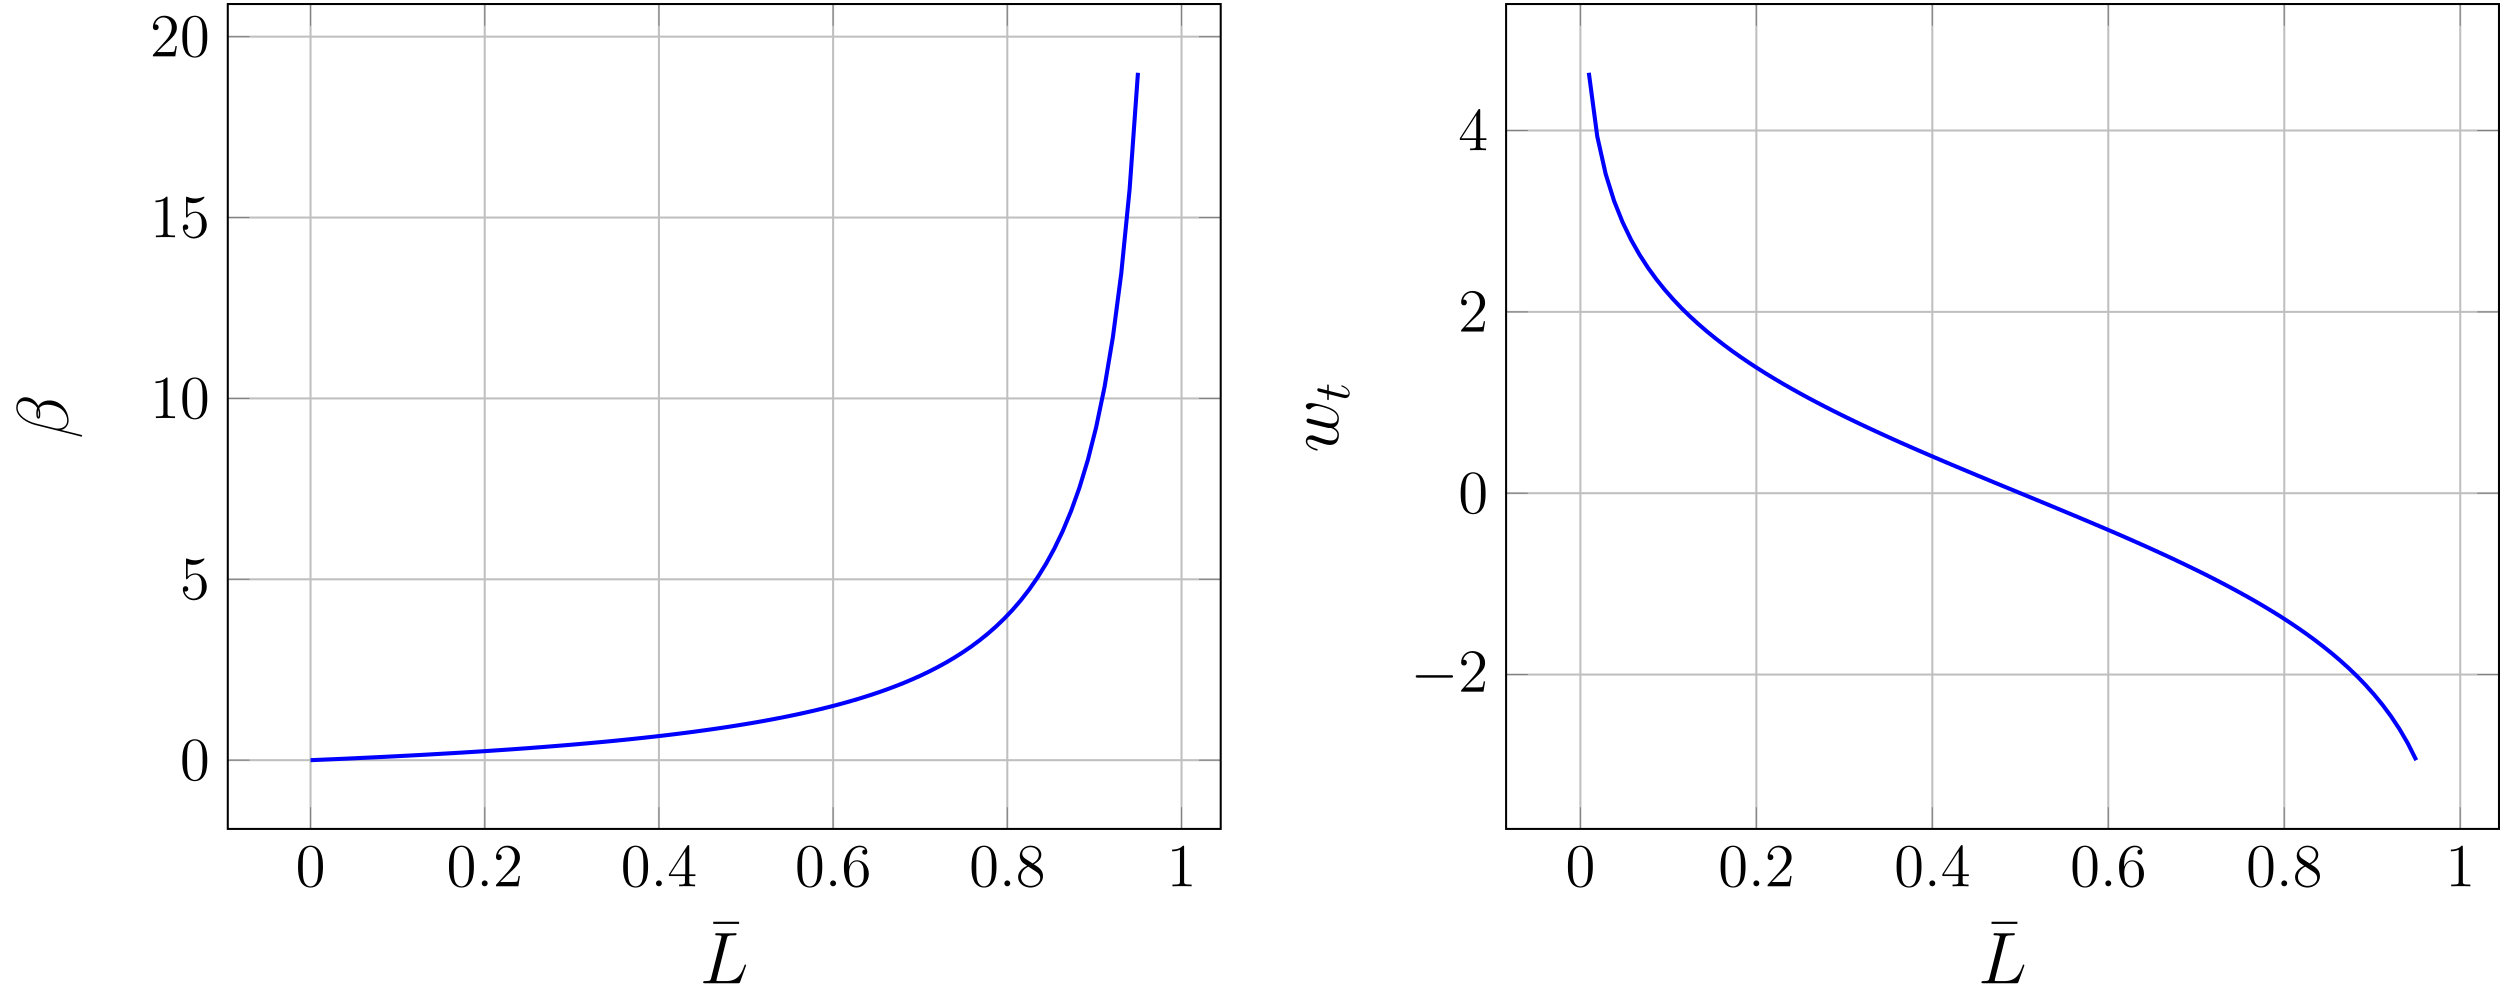
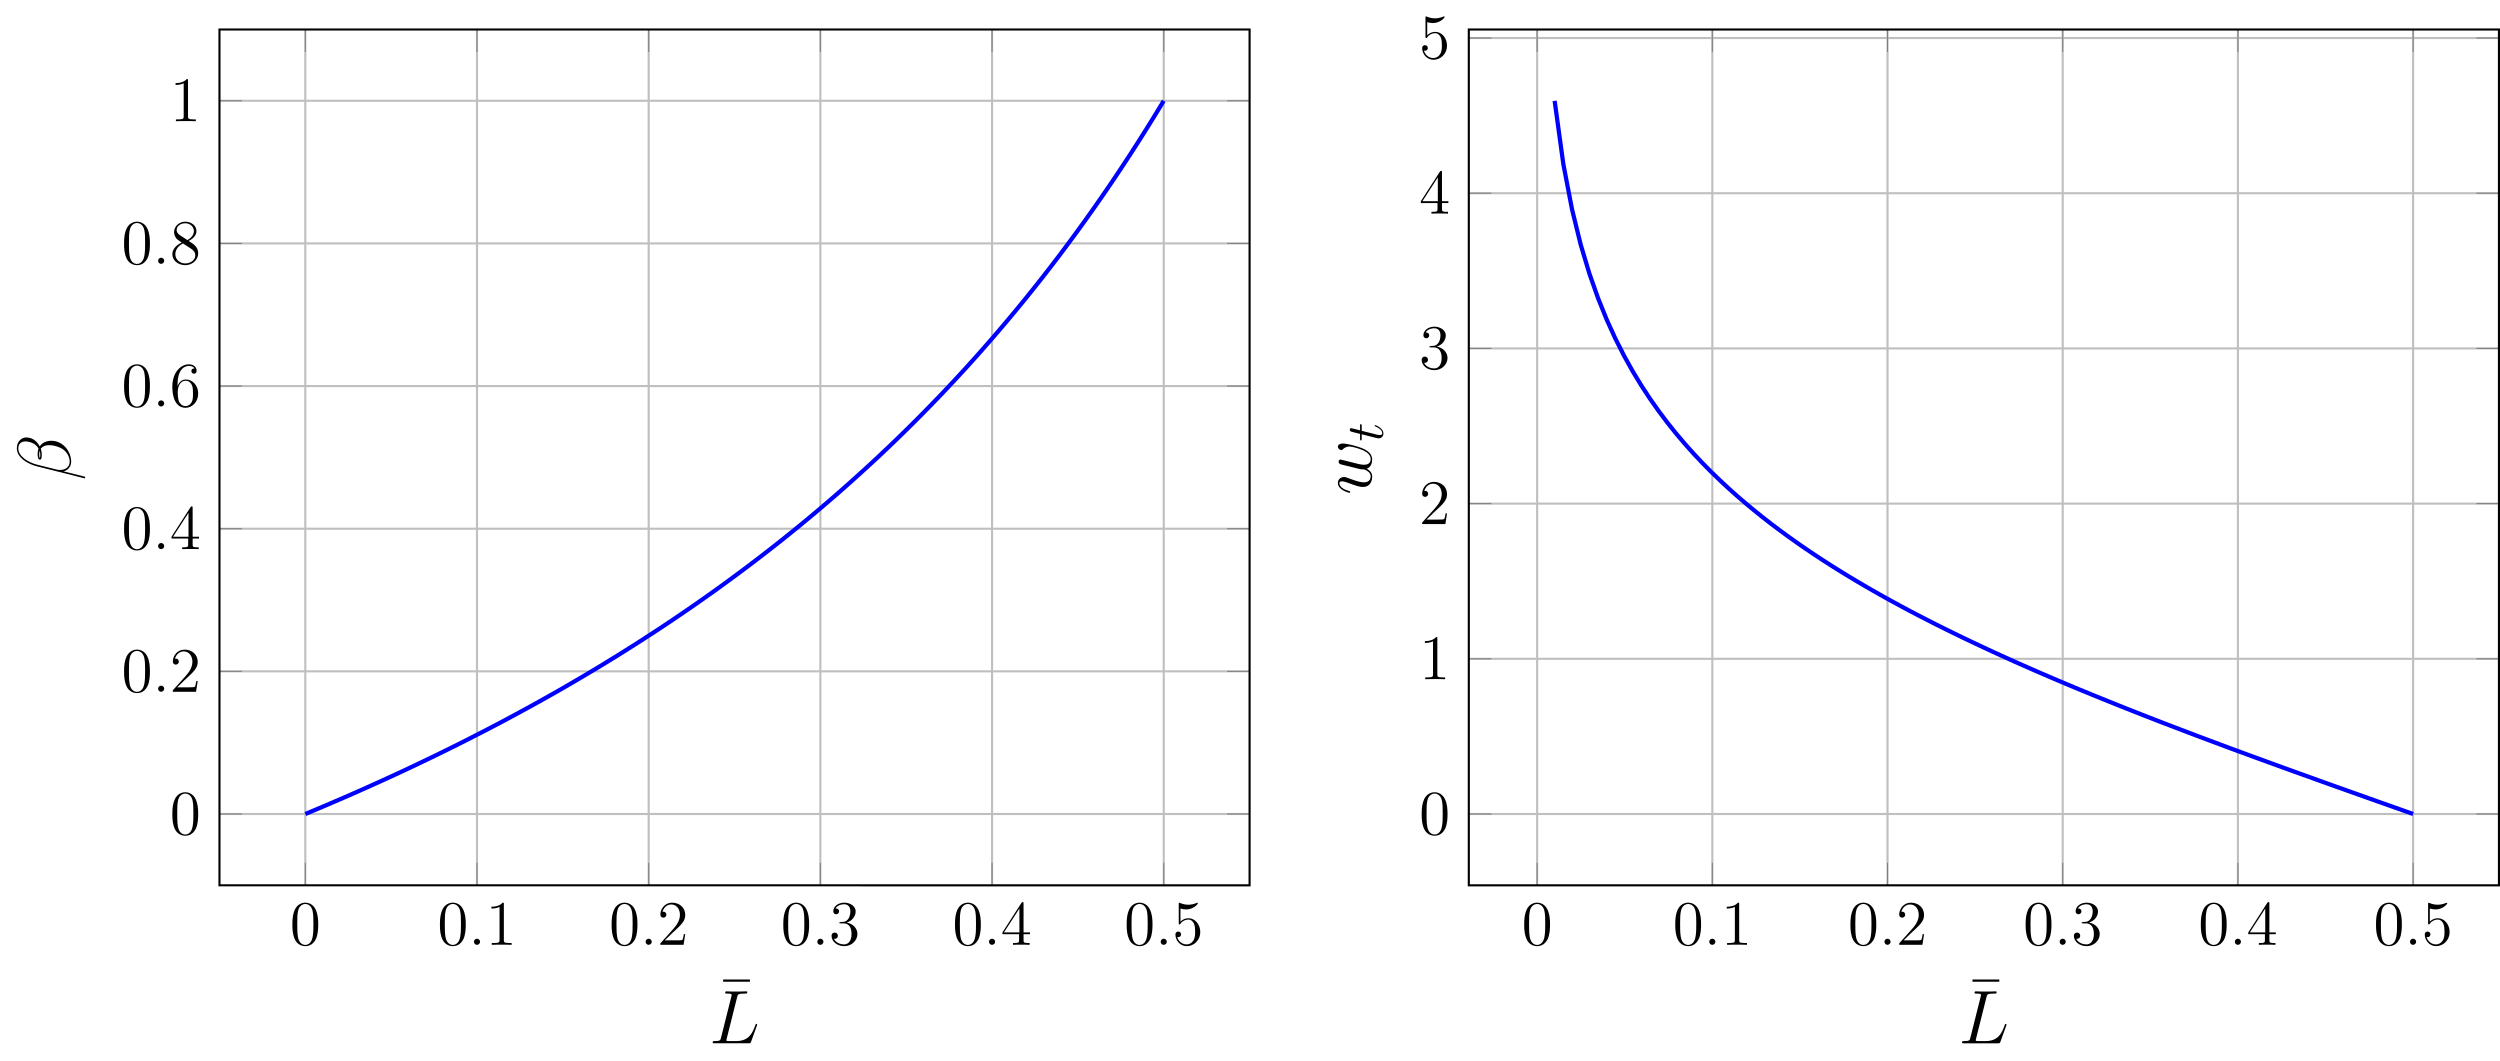
- <svg xmlns="http://www.w3.org/2000/svg" xmlns:xlink="http://www.w3.org/1999/xlink" version="1.2" viewBox="0 0 489.14 195.698" height="260.931" width="652.187">
+ <svg xmlns="http://www.w3.org/2000/svg" xmlns:xlink="http://www.w3.org/1999/xlink" version="1.2" viewBox="0 0 471.477 200.077" height="266.769" width="628.636">
  <defs>
    <symbol id="a" overflow="visible">
      <path d="M5.36-3.828c0-.985-.063-1.953-.5-2.86-.485-1-1.344-1.265-1.938-1.265-.688 0-1.531.344-1.985 1.344-.328.75-.453 1.5-.453 2.78 0 1.157.094 2.032.516 2.892A2.132 2.132 0 002.922.25c1.031 0 1.625-.625 1.984-1.313.422-.89.453-2.062.453-2.765zM2.921.016c-.39 0-1.172-.22-1.39-1.516-.126-.719-.126-1.625-.126-2.469 0-.984 0-1.86.188-2.562.203-.813.812-1.172 1.328-1.172.453 0 1.14.266 1.375 1.297.156.687.156 1.625.156 2.437 0 .797 0 1.703-.14 2.438C4.093-.22 3.328.016 2.921.016zm0 0" />
    </symbol>
    <symbol id="c" overflow="visible">
+       <path d="M3.438-7.656c0-.282 0-.297-.235-.297-.281.328-.89.766-2.11.766v.343c.266 0 .86 0 1.532-.297v6.22c0 .437-.047.577-1.094.577h-.375V0c.328-.031 1.485-.031 1.875-.031.406 0 1.547 0 1.875.031v-.344h-.375c-1.047 0-1.093-.14-1.093-.578zm0 0" />
+     </symbol>
+     <symbol id="d" overflow="visible">
      <path d="M5.266-2.016H5c-.047.204-.14.875-.25 1.063-.094.11-.766.11-1.125.11H1.406c.328-.282 1.063-1.048 1.36-1.329 1.828-1.672 2.5-2.297 2.5-3.484 0-1.375-1.094-2.297-2.485-2.297-1.375 0-2.203 1.187-2.203 2.219 0 .609.531.609.563.609.265 0 .562-.188.562-.563 0-.343-.219-.562-.562-.562-.094 0-.125 0-.157.016.22-.813.875-1.375 1.641-1.375 1.016 0 1.64.859 1.64 1.953 0 1.015-.577 1.906-1.265 2.672L.578-.281V0h4.375zm0 0" />
    </symbol>
-     <symbol id="d" overflow="visible">
+     <symbol id="e" overflow="visible">
+       <path d="M2.203-4.297c-.203.016-.25.031-.25.14 0 .11.063.11.266.11h.547c1.03 0 1.484.844 1.484 1.984 0 1.579-.813 1.985-1.406 1.985-.578 0-1.547-.266-1.906-1.063.39.063.734-.156.734-.578a.571.571 0 00-.578-.593c-.297 0-.61.171-.61.624C.484-.625 1.547.25 2.875.25c1.422 0 2.484-1.094 2.484-2.297C5.36-3.14 4.47-4 3.33-4.203 4.358-4.5 5.03-5.375 5.03-6.313c0-.937-.984-1.64-2.14-1.64-1.188 0-2.079.734-2.079 1.61 0 .468.375.577.547.577.25 0 .547-.187.547-.546 0-.375-.297-.547-.562-.547-.063 0-.094 0-.125.015.453-.812 1.578-.812 1.64-.812.391 0 1.172.172 1.172 1.343 0 .235-.031.891-.39 1.407-.36.531-.766.562-1.079.578zm0 0" />
+     </symbol>
+     <symbol id="f" overflow="visible">
      <path d="M4.313-7.781c0-.235 0-.282-.172-.282-.094 0-.125 0-.22.141L.329-2.344V-2h3.14v1.094c0 .437-.03.562-.905.562h-.235V0c.281-.031 1.219-.031 1.563-.031.328 0 1.28 0 1.562.031v-.344H5.22c-.875 0-.907-.125-.907-.562V-2h1.204v-.344H4.312zm-.782.937v4.5H.625zm0 0" />
    </symbol>
-     <symbol id="e" overflow="visible">
+     <symbol id="g" overflow="visible">
+       <path d="M1.531-6.844a3.88 3.88 0 001.063.172c1.344 0 2.219-.984 2.219-1.156 0-.047-.032-.11-.11-.11-.016 0-.047 0-.156.047A3.987 3.987 0 013-7.562c-.781 0-1.344-.25-1.578-.344-.078-.032-.11-.032-.125-.032-.094 0-.094.079-.094.266v3.547c0 .219 0 .281.14.281.063 0 .079 0 .204-.156.328-.484.89-.766 1.484-.766.64 0 .953.579 1.047.782.203.468.219 1.062.219 1.515 0 .453 0 1.125-.344 1.672-.265.422-.719.719-1.25.719A1.838 1.838 0 01.922-1.484a.396.396 0 00.187.03c.204 0 .532-.109.532-.515 0-.343-.235-.531-.532-.531-.218 0-.53.11-.53.578C.578-.906 1.405.25 2.718.25c1.36 0 2.547-1.14 2.547-2.656 0-1.422-.97-2.61-2.22-2.61a2.08 2.08 0 00-1.515.641zm0 0" />
+     </symbol>
+     <symbol id="h" overflow="visible">
      <path d="M1.469-4.156c0-3.032 1.468-3.5 2.11-3.5.437 0 .874.125 1.093.484-.14 0-.594 0-.594.484 0 .266.172.5.484.5.297 0 .5-.187.5-.53 0-.626-.453-1.235-1.484-1.235-1.515 0-3.094 1.547-3.094 4.172C.484-.484 1.922.25 2.938.25 4.25.25 5.358-.89 5.358-2.438c0-1.593-1.109-2.656-2.312-2.656-1.063 0-1.453.922-1.578 1.25zM2.937-.078c-.75 0-1.109-.656-1.218-.906-.11-.313-.219-.907-.219-1.735 0-.953.422-2.14 1.5-2.14.656 0 1 .453 1.188.859.187.438.187 1.031.187 1.547 0 .61 0 1.156-.234 1.61-.297.562-.72.765-1.204.765zm0 0" />
    </symbol>
-     <symbol id="f" overflow="visible">
+     <symbol id="i" overflow="visible">
      <path d="M3.563-4.313c.593-.328 1.468-.875 1.468-1.875 0-1.046-1-1.765-2.11-1.765-1.171 0-2.108.875-2.108 1.969 0 .406.125.812.453 1.218.14.157.14.157.984.75C1.094-3.484.484-2.672.484-1.812.484-.532 1.704.25 2.922.25c1.328 0 2.437-.984 2.437-2.234 0-1.22-.859-1.75-1.796-2.329zM1.937-5.39c-.156-.109-.64-.421-.64-1 0-.78.812-1.265 1.625-1.265.86 0 1.625.61 1.625 1.468 0 .735-.531 1.329-1.219 1.704zM2.5-3.844l1.438.938c.312.203.874.578.874 1.297 0 .921-.921 1.53-1.89 1.53-1.016 0-1.875-.734-1.875-1.734 0-.921.672-1.671 1.453-2.03zm0 0" />
-     </symbol>
-     <symbol id="g" overflow="visible">
-       <path d="M3.438-7.656c0-.282 0-.297-.235-.297-.281.328-.89.766-2.11.766v.343c.266 0 .86 0 1.532-.297v6.22c0 .437-.047.577-1.094.577h-.375V0c.328-.031 1.485-.031 1.875-.031.406 0 1.547 0 1.875.031v-.344h-.375c-1.047 0-1.093-.14-1.093-.578zm0 0" />
-     </symbol>
-     <symbol id="h" overflow="visible">
-       <path d="M1.531-6.844a3.88 3.88 0 001.063.172c1.344 0 2.219-.984 2.219-1.156 0-.047-.032-.11-.11-.11-.016 0-.047 0-.156.047A3.987 3.987 0 013-7.562c-.781 0-1.344-.25-1.578-.344-.078-.032-.11-.032-.125-.032-.094 0-.094.079-.094.266v3.547c0 .219 0 .281.14.281.063 0 .079 0 .204-.156.328-.484.89-.766 1.484-.766.64 0 .953.579 1.047.782.203.468.219 1.062.219 1.515 0 .453 0 1.125-.344 1.672-.265.422-.719.719-1.25.719A1.838 1.838 0 01.922-1.484a.396.396 0 00.187.03c.204 0 .532-.109.532-.515 0-.343-.235-.531-.532-.531-.218 0-.53.11-.53.578C.578-.906 1.405.25 2.718.25c1.36 0 2.547-1.14 2.547-2.656 0-1.422-.97-2.61-2.22-2.61a2.08 2.08 0 00-1.515.641zm0 0" />
    </symbol>
    <symbol id="b" overflow="visible">
      <path d="M2.203-.578a.586.586 0 00-.578-.578.576.576 0 00-.578.578c0 .344.281.578.562.578a.59.59 0 00.594-.578zm0 0" />
    </symbol>
-     <symbol id="i" overflow="visible">
+     <symbol id="j" overflow="visible">
      <path d="M6.031-7.984v-.422H.97v.422zm0 0" />
    </symbol>
-     <symbol id="j" overflow="visible">
+     <symbol id="k" overflow="visible">
      <path d="M5.266-8.688c.125-.546.171-.687 1.437-.687.375 0 .484 0 .484-.281 0-.14-.156-.14-.218-.14-.282 0-.61.03-.907.03H4.141c-.266 0-.579-.03-.86-.03-.11 0-.265 0-.265.265 0 .156.125.156.343.156.875 0 .875.11.875.266 0 .03 0 .109-.062.328L2.234-1.062c-.125.5-.156.64-1.156.64-.281 0-.422 0-.422.266C.656 0 .75 0 1.031 0h6.422c.328 0 .328-.016.438-.266L9-3.328c.016-.078.047-.156.047-.203a.14.14 0 00-.14-.14c-.016 0-.079 0-.11.062-.031.015-.031.03-.14.312-.47 1.266-1.11 2.875-3.532 2.875H3.75c-.203 0-.234 0-.328-.016-.156 0-.172-.03-.172-.156 0-.094.031-.187.063-.312zm0 0" />
    </symbol>
-     <symbol id="k" overflow="visible">
+     <symbol id="l" overflow="visible">
      <path d="M-8.344-8.125c-.86 0-1.765.734-1.765 2.047 0 1.844 2.265 3.016 3.75 3.39l9 2.266c.109.031.14-.047.14-.125 0-.094-.015-.172-.078-.187l-4.015-1C-.516-1.875.14-2.672.14-3.516.14-5.562-1.47-7.5-3.594-7.5c-.547 0-1.094.125-1.562.422-.266.172-.469.39-.64.625-.548-1.031-1.423-1.672-2.548-1.672zm2.531 2.5c.094.234.125.469.125.734 0 .204 0 .391-.078.641-.093-.14-.125-.36-.125-.656 0-.25.032-.516.079-.719zm-2.671-1.75c.796 0 1.937.39 2.468 1.328-.093.266-.171.64-.171.953 0 .297-.016 1.157.437 1.157.39 0 .344-.782.344-1.032 0-.36-.094-.703-.188-1.047.375-.453.86-.656 1.578-.656.829 0 1.5.234 2.125.5 1.063.484 1.75 1.594 1.75 2.594C-.14-2.531-.969-2-1.953-2c-.125 0-.313 0-.531-.047l-3.766-.937c-1.89-.47-3.578-1.672-3.578-3.063 0-1.031.719-1.328 1.344-1.328zm0 0" />
    </symbol>
    <symbol id="p" overflow="visible">
      <path d="M-.875-4.938C-.015-5.25.141-6.14.141-6.688c0-1.093-.938-1.734-1.938-2.14-.828-.328-2.719-.86-3.562-.86-.875 0-.97.454-.97.579 0 .343.345.656.641.656a.399.399 0 00.329-.172c.125-.125.515-.5 1.25-.5.5 0 1.843.406 2.515.703.875.406 1.453.938 1.453 1.688 0 .796-.609 1.046-1.265 1.046-.422 0-.922-.125-1.157-.171l-2.421-.61c-.282-.078-.782-.203-.844-.203-.203 0-.36.172-.36.39 0 .423.36.516.704.595.562.156 2.984.75 3.296.812.25.063.407.063.72.063.343 0 .89.453.921.468.156.157.406.39.406.828 0 1.141-1.078 1.141-1.328 1.141-.453 0-1.078-.11-2.797-.75-.437-.172-.625-.25-.906-.25-.61 0-1.156.438-1.156 1.14C-6.328-.921-4.25-.39-4.125-.39-4.078-.39-4-.437-4-.547c0-.125-.063-.14-.266-.203-1.25-.36-1.765-.906-1.765-1.438 0-.156 0-.374.468-.374.063 0 .375 0 1 .234 1.797.672 2.375.828 2.922.828C-.125-1.5.141-2.734.141-3.469c0-.25 0-.89-1.016-1.469zm0 0" />
    </symbol>
-     <symbol id="o" overflow="visible">
-       <path d="M7.875-2.75c.203 0 .422 0 .422-.234 0-.25-.219-.25-.422-.25H1.406c-.203 0-.422 0-.422.25 0 .234.22.234.422.234zm0 0" />
-     </symbol>
    <symbol id="q" overflow="visible">
      <path d="M-3.984-2.047v-.937c0-.204 0-.313-.204-.313-.109 0-.109.11-.109.281v.875c-1.422-.359-1.61-.406-1.672-.406-.172 0-.265.125-.265.297 0 .031 0 .313.359.39l1.578.391v.938c0 .203 0 .297.188.297.125 0 .125-.078.125-.282v-.875c2.828.72 3 .766 3.171.766.547 0 .922-.375.922-.922 0-1.016-1.453-1.578-1.53-1.578-.11 0-.11.078-.11.11 0 .093.031.109.14.156 1.047.421 1.282.953 1.282 1.296 0 .204-.125.313-.454.313-.25 0-.312-.031-.484-.063zm0 0" />
    </symbol>
-     <clipPath id="l">
-       <path d="M294 25h195.14v108H294zm0 0" />
-     </clipPath>
    <clipPath id="m">
-       <path d="M294 25h195.14v108H294zm0 0" />
+       <path d="M276 6h195.477v148H276zm0 0" />
    </clipPath>
    <clipPath id="n">
-       <path d="M294 0h195.14v163H294zm0 0" />
+       <path d="M276 7h195.477v147H276zm0 0" />
+     </clipPath>
+     <clipPath id="o">
+       <path d="M276 5h195.477v163H276zm0 0" />
    </clipPath>
  </defs>
-   <path d="M60.758 162.184V.789M94.84 162.184V.789m34.082 161.395V.789m34.082 161.395V.789m34.082 161.395V.789m34.086 161.395V.789M44.566 148.734H238.84m-194.274-35.39H238.84M44.566 77.954H238.84M44.566 42.562H238.84M44.566 7.172H238.84" fill="none" stroke="#bfbfbf" stroke-width=".399" stroke-miterlimit="10" />
-   <path d="M60.758 162.184v-4.25m34.082 4.25v-4.25m34.082 4.25v-4.25m34.082 4.25v-4.25m34.082 4.25v-4.25m34.086 4.25v-4.25M60.758.789v4.25M94.84.79v4.25M128.922.79v4.25M163.004.79v4.25M197.086.79v4.25M231.172.79v4.25M44.566 148.734h4.25m-4.25-35.39h4.25m-4.25-35.39h4.25m-4.25-35.391h4.25m-4.25-35.391h4.25M238.84 148.734h-4.25m4.25-35.39h-4.25m4.25-35.39h-4.25m4.25-35.391h-4.25m4.25-35.391h-4.25" fill="none" stroke="#7f7f7f" stroke-width=".199" stroke-miterlimit="10" />
-   <path d="M44.566 162.184V.789H238.84v161.395zm0 0" fill="none" stroke="#000" stroke-width=".399" stroke-miterlimit="10" />
-   <use height="100%" width="100%" y="173.409" x="57.83" xlink:href="#a" />
-   <use height="100%" width="100%" y="173.409" x="87.36" xlink:href="#a" />
-   <use height="100%" width="100%" y="173.409" x="93.213" xlink:href="#b" />
-   <use height="100%" width="100%" y="173.409" x="96.464" xlink:href="#c" />
-   <use height="100%" width="100%" y="173.409" x="121.442" xlink:href="#a" />
-   <use height="100%" width="100%" y="173.409" x="127.295" xlink:href="#b" />
-   <use height="100%" width="100%" y="173.409" x="130.547" xlink:href="#d" />
-   <use height="100%" width="100%" y="173.409" x="155.524" xlink:href="#a" />
-   <use height="100%" width="100%" y="173.409" x="161.377" xlink:href="#b" />
-   <use height="100%" width="100%" y="173.409" x="164.629" xlink:href="#e" />
-   <use height="100%" width="100%" y="173.409" x="189.607" xlink:href="#a" />
-   <use height="100%" width="100%" y="173.409" x="195.46" xlink:href="#b" />
-   <use height="100%" width="100%" y="173.409" x="198.711" xlink:href="#f" />
-   <use height="100%" width="100%" y="173.409" x="228.241" xlink:href="#g" />
-   <use height="100%" width="100%" y="152.586" x="35.193" xlink:href="#a" />
-   <use height="100%" width="100%" y="117.196" x="35.193" xlink:href="#h" />
-   <use height="100%" width="100%" y="81.805" x="29.34" xlink:href="#g" />
-   <use height="100%" width="100%" y="81.805" x="35.193" xlink:href="#a" />
-   <use height="100%" width="100%" y="46.415" x="29.34" xlink:href="#g" />
-   <use height="100%" width="100%" y="46.415" x="35.193" xlink:href="#h" />
-   <use height="100%" width="100%" y="11.024" x="29.34" xlink:href="#c" />
-   <use height="100%" width="100%" y="11.024" x="35.193" xlink:href="#a" />
-   <path d="M60.758 148.734l1.633-.07 1.636-.07 1.633-.07 1.637-.07 1.637-.075 1.632-.078 3.274-.156 1.633-.079 1.636-.082 1.637-.086 1.633-.085 1.637-.086 1.632-.09 3.274-.188 1.633-.094 1.636-.097 1.637-.102 1.633-.101 1.637-.106 1.636-.11 1.633-.109 1.637-.113 1.633-.117 1.636-.117 1.637-.125 1.633-.125 1.637-.13 1.636-.132 1.633-.133 1.637-.14 1.633-.145 3.273-.297 1.633-.156 3.273-.328 1.633-.172 1.637-.176 1.637-.18 1.632-.187 1.637-.195 1.633-.2 1.637-.207 1.636-.214 1.633-.223 1.637-.227 1.637-.238 1.633-.246 1.636-.258 1.637-.265 1.633-.274 1.637-.289 1.632-.297 1.637-.312 1.637-.325 1.633-.335 1.636-.356 1.637-.367 1.633-.387 1.637-.406 1.636-.422 1.633-.445 1.637-.469 1.633-.492 1.636-.52 1.637-.547 1.633-.578 1.637-.613 1.636-.648 1.633-.692 1.637-.73 1.637-.785 1.632-.836 1.637-.895 1.633-.96 1.637-1.036 1.636-1.113 1.633-1.211 1.637-1.313 1.637-1.43 1.632-1.566 1.637-1.719 1.637-1.902 1.633-2.11 1.636-2.35 1.633-2.645 1.637-2.993 1.637-3.414 1.632-3.925 1.637-4.575 1.637-5.39 1.633-6.442 1.636-7.843 1.633-9.758 1.637-12.461 1.637-16.473 1.632-22.797" fill="none" stroke="#00f" stroke-width=".797" stroke-miterlimit="10" />
-   <use height="100%" width="100%" y="188.751" x="138.58" xlink:href="#i" />
-   <use height="100%" width="100%" y="192.377" x="136.923" xlink:href="#j" />
-   <use height="100%" width="100%" y="85.85" x="13.283" xlink:href="#k" />
-   <path d="M309.215 162.184V.789m34.426 161.395V.789m34.43 161.395V.789M412.5 162.184V.789m34.43 161.395V.789m34.43 161.395V.789" fill="none" stroke="#bfbfbf" stroke-width=".399" stroke-miterlimit="10" />
-   <g clip-path="url(#l)">
-     <path d="M294.676 131.98H488.94M294.676 96.5H488.94M294.676 61.02H488.94M294.676 25.535H488.94" fill="none" stroke="#bfbfbf" stroke-width=".399" stroke-miterlimit="10" />
+   <path d="M57.578 166.96V5.563m32.379 161.399V5.562m32.379 161.399V5.562m32.379 161.399V5.562m32.379 161.399V5.562m32.379 161.399V5.562M41.39 153.512h194.27M41.39 126.609h194.27M41.39 99.711h194.27M41.39 72.809h194.27M41.39 45.906h194.27M41.39 19.004h194.27" fill="none" stroke="#bfbfbf" stroke-width=".399" stroke-miterlimit="10" />
+   <path d="M57.578 166.96v-4.25m32.379 4.25v-4.25m32.379 4.25v-4.25m32.379 4.25v-4.25m32.379 4.25v-4.25m32.379 4.25v-4.25M57.578 5.563v4.25m32.379-4.25v4.25m32.379-4.25v4.25m32.379-4.25v4.25m32.379-4.25v4.25m32.379-4.25v4.25M41.39 153.512h4.25m-4.25-26.903h4.25m-4.25-26.898h4.25m-4.25-26.902h4.25m-4.25-26.903h4.25m-4.25-26.902h4.25m190.02 134.508h-4.25m4.25-26.903h-4.25m4.25-26.898h-4.25m4.25-26.902h-4.25m4.25-26.903h-4.25m4.25-26.902h-4.25" fill="none" stroke="#7f7f7f" stroke-width=".199" stroke-miterlimit="10" />
+   <path d="M41.39 166.96V5.563h194.27v161.399zm0 0" fill="none" stroke="#000" stroke-width=".399" stroke-miterlimit="10" />
+   <use height="100%" width="100%" y="178.187" x="54.654" xlink:href="#a" />
+   <use height="100%" width="100%" y="178.187" x="82.48" xlink:href="#a" />
+   <use height="100%" width="100%" y="178.187" x="88.333" xlink:href="#b" />
+   <use height="100%" width="100%" y="178.187" x="91.584" xlink:href="#c" />
+   <use height="100%" width="100%" y="178.187" x="114.858" xlink:href="#a" />
+   <use height="100%" width="100%" y="178.187" x="120.711" xlink:href="#b" />
+   <use height="100%" width="100%" y="178.187" x="123.963" xlink:href="#d" />
+   <use height="100%" width="100%" y="178.187" x="147.236" xlink:href="#a" />
+   <use height="100%" width="100%" y="178.187" x="153.089" xlink:href="#b" />
+   <use height="100%" width="100%" y="178.187" x="156.341" xlink:href="#e" />
+   <use height="100%" width="100%" y="178.187" x="179.614" xlink:href="#a" />
+   <use height="100%" width="100%" y="178.187" x="185.467" xlink:href="#b" />
+   <use height="100%" width="100%" y="178.187" x="188.719" xlink:href="#f" />
+   <use height="100%" width="100%" y="178.187" x="211.993" xlink:href="#a" />
+   <use height="100%" width="100%" y="178.187" x="217.846" xlink:href="#b" />
+   <use height="100%" width="100%" y="178.187" x="221.097" xlink:href="#g" />
+   <use height="100%" width="100%" y="157.364" x="32.018" xlink:href="#a" />
+   <use height="100%" width="100%" y="130.463" x="22.913" xlink:href="#a" />
+   <use height="100%" width="100%" y="130.463" x="28.766" xlink:href="#b" />
+   <use height="100%" width="100%" y="130.463" x="32.018" xlink:href="#d" />
+   <use height="100%" width="100%" y="103.562" x="22.913" xlink:href="#a" />
+   <use height="100%" width="100%" y="103.562" x="28.766" xlink:href="#b" />
+   <use height="100%" width="100%" y="103.562" x="32.018" xlink:href="#f" />
+   <use height="100%" width="100%" y="76.661" x="22.913" xlink:href="#a" />
+   <use height="100%" width="100%" y="76.661" x="28.766" xlink:href="#b" />
+   <use height="100%" width="100%" y="76.661" x="32.018" xlink:href="#h" />
+   <use height="100%" width="100%" y="49.76" x="22.913" xlink:href="#a" />
+   <use height="100%" width="100%" y="49.76" x="28.766" xlink:href="#b" />
+   <use height="100%" width="100%" y="49.76" x="32.018" xlink:href="#i" />
+   <use height="100%" width="100%" y="22.859" x="32.018" xlink:href="#c" />
+   <path d="M57.578 153.512l1.637-.684 1.637-.687 1.632-.7 1.637-.703 1.637-.71 1.633-.72 1.636-.726 1.633-.734 1.637-.743 1.637-.746 1.632-.757 1.637-.766 1.637-.777 1.633-.782 1.636-.789 1.633-.8 1.637-.81 1.637-.815 1.632-.829 1.637-.836 1.637-.843 1.633-.856 1.636-.863 1.633-.875 1.637-.887 1.637-.894 1.632-.903 1.637-.918 1.637-.925 1.633-.938 1.636-.953 1.633-.957 1.637-.977 1.637-.98 1.632-1 1.637-1.004 1.637-1.023 1.633-1.036 1.636-1.046 1.633-1.06 1.637-1.073 1.637-1.09 1.633-1.098 1.636-1.117 1.637-1.129 1.633-1.148 1.637-1.157 1.632-1.175 1.637-1.196 1.637-1.207 1.633-1.222 1.636-1.243 1.637-1.257 1.633-1.274 1.637-1.293 1.632-1.312 1.637-1.328 1.637-1.352 1.633-1.367 1.636-1.39 1.637-1.407 1.633-1.43 1.637-1.453 1.632-1.472 1.637-1.493 1.637-1.515 1.633-1.54 1.636-1.566 1.637-1.59 1.633-1.609 1.637-1.64 1.632-1.665 1.637-1.691 1.637-1.719 1.633-1.746 1.636-1.77 1.637-1.808 1.633-1.832 1.637-1.867 1.632-1.895 1.637-1.93 1.637-1.964 1.633-1.992 1.636-2.032 1.637-2.066 1.633-2.106 1.637-2.14 1.632-2.184 1.637-2.219 1.637-2.265 1.633-2.301 1.636-2.352 1.637-2.39 1.633-2.442 1.637-2.484 1.633-2.535 1.636-2.586 1.637-2.637 1.633-2.687" fill="none" stroke="#00f" stroke-width=".797" stroke-miterlimit="10" />
+   <use height="100%" width="100%" y="193.13" x="135.403" xlink:href="#j" />
+   <use height="100%" width="100%" y="196.756" x="133.745" xlink:href="#k" />
+   <use height="100%" width="100%" y="90.625" x="13.283" xlink:href="#l" />
+   <path d="M289.89 166.965V5.566m33.04 161.399V5.566m33.039 161.399V5.566m33.039 161.399V5.566m33.043 161.399V5.566m33.039 161.399V5.566" fill="none" stroke="#bfbfbf" stroke-width=".399" stroke-miterlimit="10" />
+   <g clip-path="url(#m)">
+     <path d="M277.004 153.512H471.28m-194.277-29.266H471.28m-194.277-29.27H471.28M277.004 65.708H471.28M277.004 36.441H471.28M277.004 7.171H471.28" fill="none" stroke="#bfbfbf" stroke-width=".399" stroke-miterlimit="10" />
  </g>
-   <path d="M309.215 162.184v-4.25m34.426 4.25v-4.25m34.43 4.25v-4.25m34.429 4.25v-4.25m34.43 4.25v-4.25m34.43 4.25v-4.25M309.214.789v4.254M343.64.789v4.254M378.07.789v4.254M412.5.789v4.254M446.93.789v4.254M481.36.789v4.254" fill="none" stroke="#7f7f7f" stroke-width=".199" stroke-miterlimit="10" />
-   <g clip-path="url(#m)">
-     <path d="M294.676 131.98h4.25m-4.25-35.48h4.25m-4.25-35.48h4.25m-4.25-35.485h4.25M488.94 131.98h-4.25m4.25-35.48h-4.25m4.25-35.48h-4.25m4.25-35.485h-4.25" fill="none" stroke="#7f7f7f" stroke-width=".199" stroke-miterlimit="10" />
+   <path d="M289.89 166.965v-4.254m33.04 4.254v-4.254m33.039 4.254v-4.254m33.039 4.254v-4.254m33.043 4.254v-4.254m33.039 4.254v-4.254M289.89 5.566V9.82m33.04-4.254V9.82m33.039-4.254V9.82m33.039-4.254V9.82m33.043-4.254V9.82m33.039-4.254V9.82" fill="none" stroke="#7f7f7f" stroke-width=".199" stroke-miterlimit="10" />
+   <g clip-path="url(#n)">
+     <path d="M277.004 153.512h4.25m-4.25-29.266h4.25m-4.25-29.27h4.25m-4.25-29.269h4.25m-4.25-29.266h4.25m-4.25-29.27h4.25m190.027 146.34h-4.254m4.254-29.265h-4.254m4.254-29.27h-4.254m4.254-29.269h-4.254m4.254-29.266h-4.254m4.254-29.27h-4.254" fill="none" stroke="#7f7f7f" stroke-width=".199" stroke-miterlimit="10" />
  </g>
-   <g clip-path="url(#n)">
-     <path d="M294.676 162.184V.789H488.94v161.395zm0 0" fill="none" stroke="#000" stroke-width=".399" stroke-miterlimit="10" />
+   <g clip-path="url(#o)">
+     <path d="M277.004 166.965V5.566H471.28v161.399zm0 0" fill="none" stroke="#000" stroke-width=".399" stroke-miterlimit="10" />
  </g>
-   <use height="100%" width="100%" y="173.409" x="306.286" xlink:href="#a" />
-   <use height="100%" width="100%" y="173.409" x="336.163" xlink:href="#a" />
-   <use height="100%" width="100%" y="173.409" x="342.016" xlink:href="#b" />
-   <use height="100%" width="100%" y="173.409" x="345.268" xlink:href="#c" />
-   <use height="100%" width="100%" y="173.409" x="370.592" xlink:href="#a" />
-   <use height="100%" width="100%" y="173.409" x="376.445" xlink:href="#b" />
-   <use height="100%" width="100%" y="173.409" x="379.697" xlink:href="#d" />
-   <use height="100%" width="100%" y="173.409" x="405.021" xlink:href="#a" />
-   <use height="100%" width="100%" y="173.409" x="410.874" xlink:href="#b" />
-   <use height="100%" width="100%" y="173.409" x="414.126" xlink:href="#e" />
-   <use height="100%" width="100%" y="173.409" x="439.45" xlink:href="#a" />
-   <use height="100%" width="100%" y="173.409" x="445.303" xlink:href="#b" />
-   <use height="100%" width="100%" y="173.409" x="448.555" xlink:href="#f" />
-   <use height="100%" width="100%" y="173.409" x="478.431" xlink:href="#g" />
-   <use height="100%" width="100%" y="135.335" x="276.004" xlink:href="#o" />
-   <use height="100%" width="100%" y="135.335" x="285.302" xlink:href="#c" />
-   <use height="100%" width="100%" y="100.352" x="285.302" xlink:href="#a" />
-   <use height="100%" width="100%" y="64.871" x="285.302" xlink:href="#c" />
-   <use height="100%" width="100%" y="29.39" x="285.302" xlink:href="#d" />
-   <path d="M310.863 14.238l1.653 12.469 1.652 7.371 1.652 5.277 1.653 4.137 1.652 3.414 1.652 2.918 1.653 2.551 1.652 2.277 1.648 2.055 1.653 1.879 1.652 1.738 1.652 1.614 1.653 1.507 1.652 1.422 1.653 1.344 1.652 1.277 1.652 1.223 1.653 1.164 1.648 1.121 1.652 1.078 1.653 1.04 1.652 1.003 1.652.977 1.653.945 1.652.922 1.652.898 1.653.875 1.648.856 1.653.84 1.652.824 1.652.805 1.653.796 1.652.778 1.652.77 1.653.757 1.652.75 1.648.738 1.653.73 1.652.724 1.652.714 1.653.711 1.652.707 1.652.7 1.653.695 1.652.691 1.649.692 1.652.683 1.652.688 1.653.683 3.304 1.36 1.653.683 1.652.68 3.305 1.367 1.648.688 1.652.687 1.653.692 1.652.695 1.652.7 1.653.702 1.652.707 1.653.715 1.652.723 1.648.73 1.653.735 1.652.75 1.652.754 1.653.765 1.652.781 1.652.79 1.653.804 1.652.817 1.648.836 1.653.855 1.652.871 1.653.895 1.652.914 1.652.941 1.653.969 1.652 1 1.652 1.027 1.653 1.074 1.648 1.11 1.652 1.156 1.653 1.207 1.652 1.266 1.652 1.328 1.653 1.406 1.652 1.488 1.652 1.59 1.653 1.711 1.648 1.848 1.653 2.015 1.652 2.223 1.652 2.488 1.653 2.832 1.652 3.293" fill="none" stroke="#00f" stroke-width=".797" stroke-miterlimit="10" />
-   <use height="100%" width="100%" y="188.751" x="388.686" xlink:href="#i" />
-   <g>
-     <use height="100%" width="100%" y="192.377" x="387.029" xlink:href="#j" />
-   </g>
-   <g>
-     <use height="100%" width="100%" y="88.556" x="261.818" xlink:href="#p" />
-   </g>
-   <g>
-     <use height="100%" width="100%" y="78.514" x="263.97" xlink:href="#q" />
-   </g>
+   <use height="100%" width="100%" y="178.187" x="286.963" xlink:href="#a" />
+   <use height="100%" width="100%" y="178.187" x="315.45" xlink:href="#a" />
+   <use height="100%" width="100%" y="178.187" x="321.303" xlink:href="#b" />
+   <use height="100%" width="100%" y="178.187" x="324.555" xlink:href="#c" />
+   <use height="100%" width="100%" y="178.187" x="348.49" xlink:href="#a" />
+   <use height="100%" width="100%" y="178.187" x="354.343" xlink:href="#b" />
+   <use height="100%" width="100%" y="178.187" x="357.594" xlink:href="#d" />
+   <use height="100%" width="100%" y="178.187" x="381.529" xlink:href="#a" />
+   <use height="100%" width="100%" y="178.187" x="387.382" xlink:href="#b" />
+   <use height="100%" width="100%" y="178.187" x="390.634" xlink:href="#e" />
+   <use height="100%" width="100%" y="178.187" x="414.569" xlink:href="#a" />
+   <use height="100%" width="100%" y="178.187" x="420.422" xlink:href="#b" />
+   <use height="100%" width="100%" y="178.187" x="423.673" xlink:href="#f" />
+   <use height="100%" width="100%" y="178.187" x="447.608" xlink:href="#a" />
+   <use height="100%" width="100%" y="178.187" x="453.461" xlink:href="#b" />
+   <use height="100%" width="100%" y="178.187" x="456.713" xlink:href="#g" />
+   <use height="100%" width="100%" y="157.365" x="267.63" xlink:href="#a" />
+   <use height="100%" width="100%" y="128.097" x="267.63" xlink:href="#c" />
+   <use height="100%" width="100%" y="98.829" x="267.63" xlink:href="#d" />
+   <use height="100%" width="100%" y="69.561" x="267.63" xlink:href="#e" />
+   <use height="100%" width="100%" y="40.293" x="267.63" xlink:href="#f" />
+   <use height="100%" width="100%" y="11.025" x="267.63" xlink:href="#g" />
+   <path d="M293.191 19.02l1.637 11.914 1.637 8.52 1.633 6.651 1.636 5.461 1.637 4.649 1.633 4.05 1.637 3.59 1.636 3.227 1.633 2.938 1.637 2.695 1.633 2.492 1.636 2.32 1.637 2.176 1.633 2.043 1.637 1.93 1.636 1.832 1.633 1.738 1.637 1.66 1.637 1.586 1.632 1.524 1.637 1.464 1.633 1.407 1.637 1.36 1.636 1.312 1.633 1.27 1.637 1.23 1.637 1.195 1.632 1.16 1.637 1.133 1.637 1.098 1.633 1.074 1.636 1.047 1.637 1.023 1.633 1 1.637.977 1.633.96 1.636.938 1.637.922 1.633.902 1.636.887 1.637.875 1.633.855 1.637.84 1.636.836 1.633.813 1.637.804 1.633.797 1.637.782 1.636.773 1.633.762 1.637.754 1.636.742 1.633.738 1.637.723 1.637.719 1.633.714 1.636.703 1.637.7 1.633.691 1.637.684 1.632.675 1.637.672 1.637.668 1.633.66 1.636.657 1.637.652 1.633.645 1.637.644 1.636.637 1.633.633 1.637.629 1.637.625 1.632.62 1.637.622 1.633.613 1.637.613 1.636.61 1.633.61 1.637.6 1.637.606 1.632.598 1.637.594 1.637.597 1.633.594 1.636.59 1.633.59 1.637.586 1.637.593 1.632.586 1.637.586 1.637.582 1.633.582 3.273 1.164 1.633.582 3.273 1.157 1.633.582 1.637.578" fill="none" stroke="#00f" stroke-width=".797" stroke-miterlimit="10" />
+   <use height="100%" width="100%" y="193.13" x="371.019" xlink:href="#j" />
+   <use height="100%" width="100%" y="196.757" x="369.362" xlink:href="#k" />
+   <use height="100%" width="100%" y="93.335" x="258.638" xlink:href="#p" />
+   <use height="100%" width="100%" y="83.294" x="260.79" xlink:href="#q" />
</svg>
